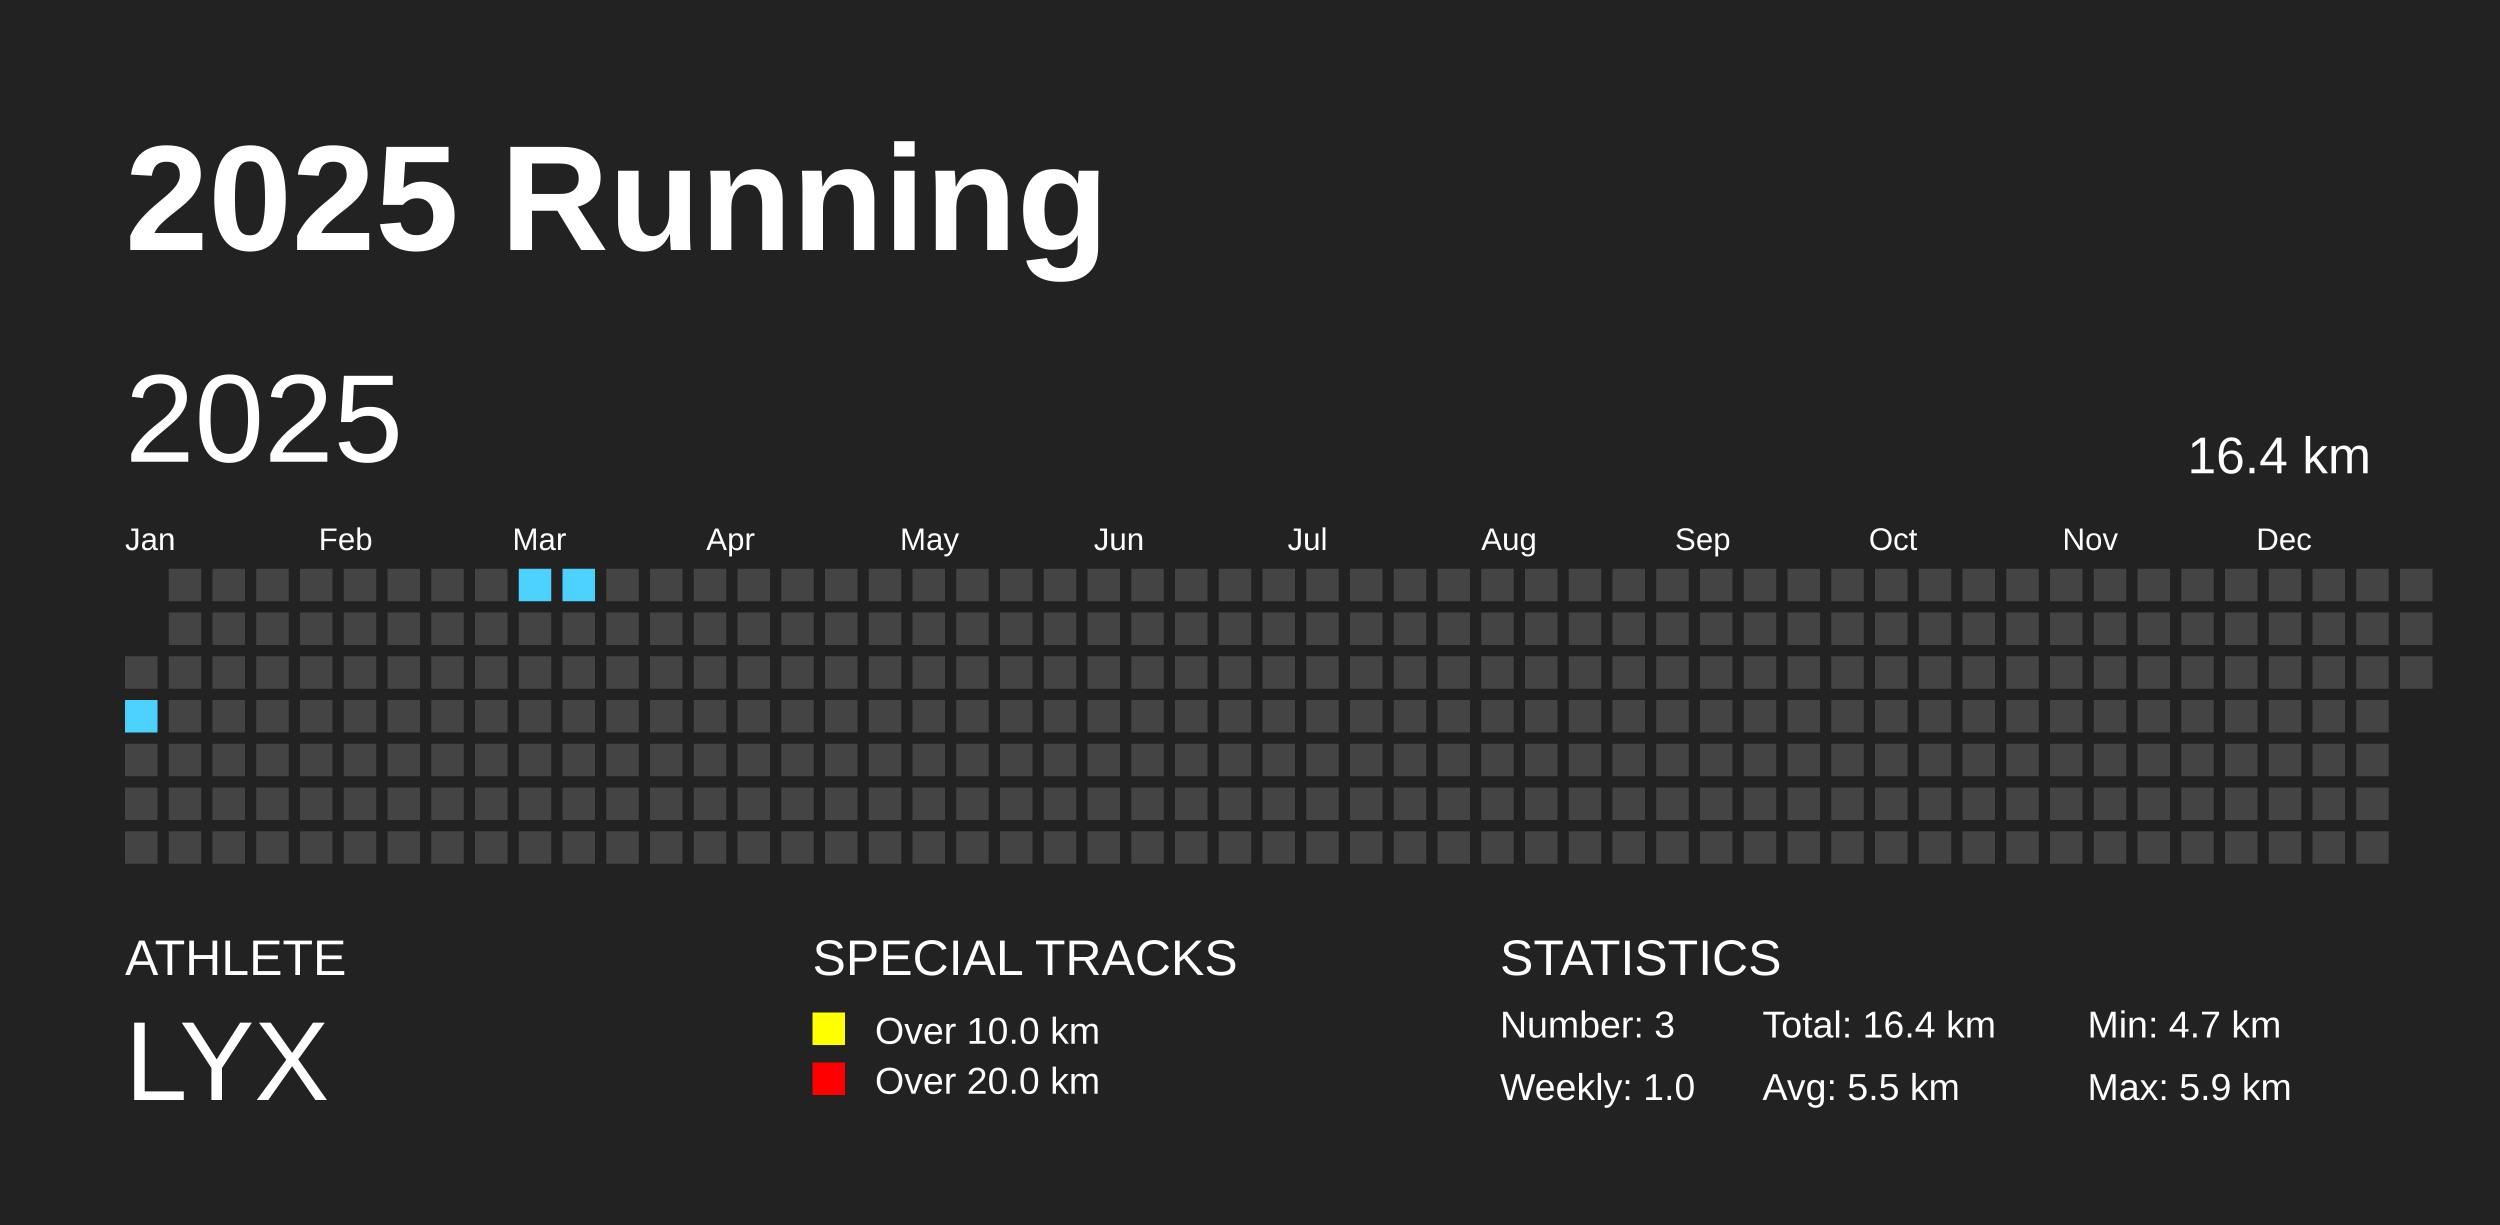
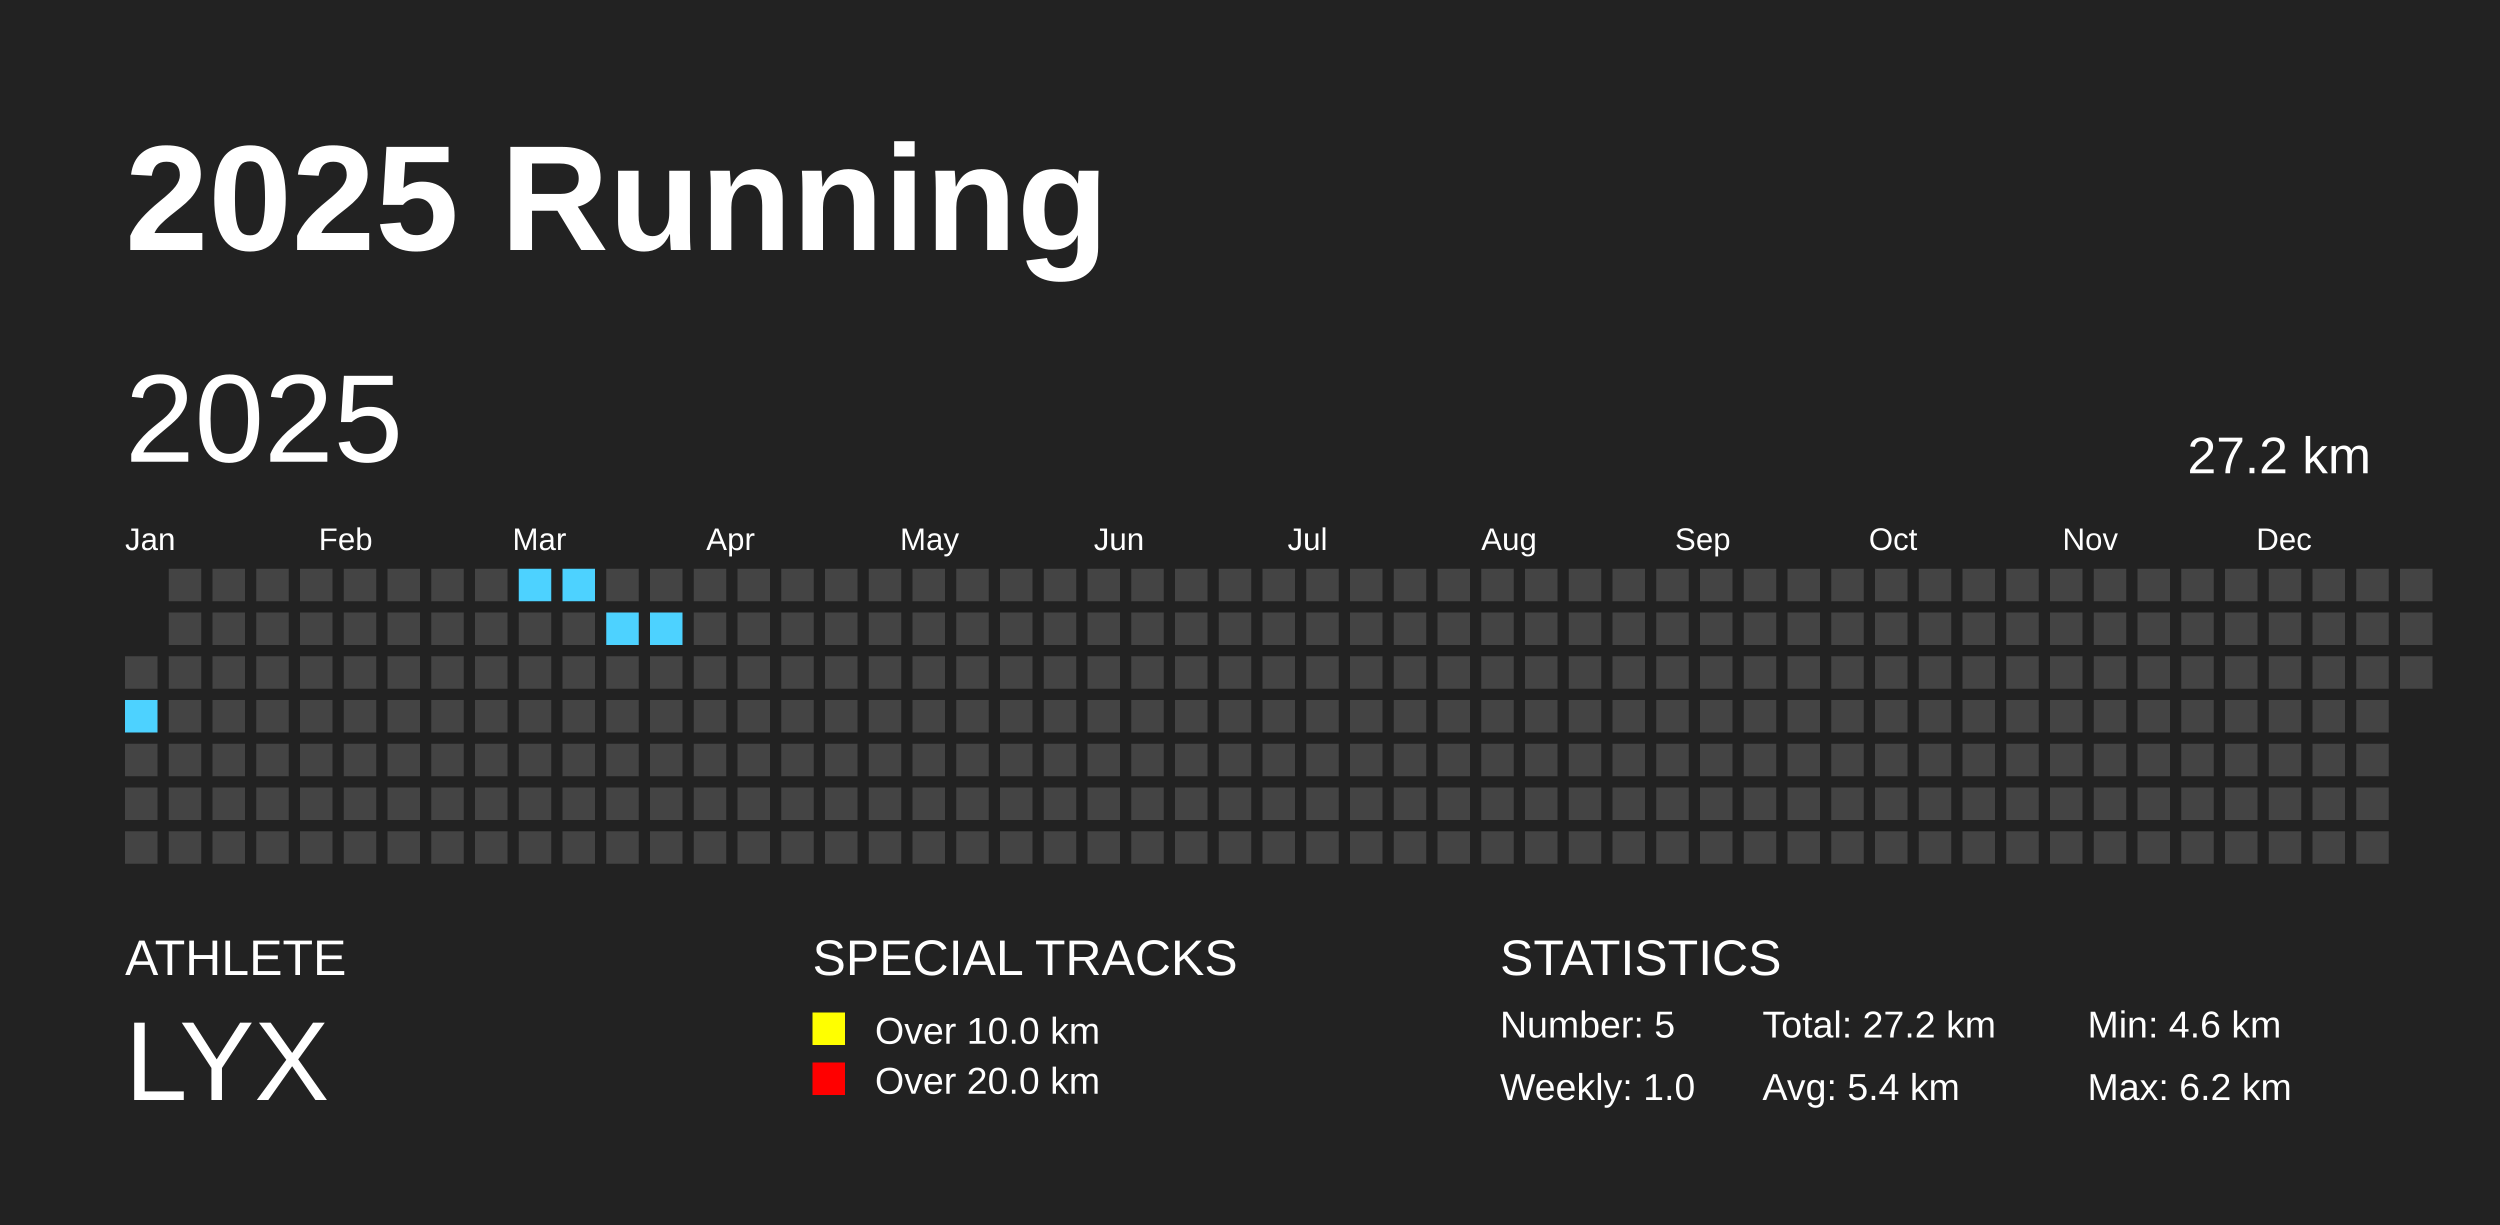
<svg xmlns="http://www.w3.org/2000/svg" baseProfile="full" height="98mm" version="1.1" viewBox="0,0,200,98" width="200mm">
  <defs />
  <rect fill="#222222" height="98" width="200" x="0" y="0" />
  <text fill="#FFFFFF" style="font-size:12px; font-family:Arial; font-weight:bold;" x="10" y="20">2025 Running</text>
  <text fill="#FFFFFF" style="font-size:4px; font-family:Arial" x="10" y="78">ATHLETE</text>
  <text fill="#FFFFFF" style="font-size:9px; font-family:Arial" x="10" y="88">LYX</text>
  <text fill="#FFFFFF" style="font-size:4px; font-family:Arial" x="65" y="78">SPECIAL TRACKS</text>
  <rect fill="yellow" height="2.6" width="2.6" x="65" y="81" />
  <text fill="#FFFFFF" style="font-size:3px; font-family:Arial" x="70" y="83.5">Over 10.0 km</text>
  <rect fill="red" height="2.6" width="2.6" x="65" y="85" />
  <text fill="#FFFFFF" style="font-size:3px; font-family:Arial" x="70" y="87.5">Over 20.0 km</text>
  <text fill="#FFFFFF" style="font-size:4px; font-family:Arial" x="120" y="78">STATISTICS</text>
-   <text fill="#FFFFFF" style="font-size:3px; font-family:Arial" x="120" y="83">Number: 3</text>
+   <text fill="#FFFFFF" style="font-size:3px; font-family:Arial" x="120" y="83">Number: 5</text>
  <text fill="#FFFFFF" style="font-size:3px; font-family:Arial" x="120" y="88">Weekly: 1.0</text>
-   <text fill="#FFFFFF" style="font-size:3px; font-family:Arial" x="141" y="83">Total: 16.4 km</text>
-   <text fill="#FFFFFF" style="font-size:3px; font-family:Arial" x="141" y="88">Avg: 5.5 km</text>
-   <text fill="#FFFFFF" style="font-size:3px; font-family:Arial" x="167" y="83">Min: 4.7 km</text>
-   <text fill="#FFFFFF" style="font-size:3px; font-family:Arial" x="167" y="88">Max: 5.9 km</text>
+   <text fill="#FFFFFF" style="font-size:3px; font-family:Arial" x="141" y="83">Total: 27.2 km</text>
+   <text fill="#FFFFFF" style="font-size:3px; font-family:Arial" x="141" y="88">Avg: 5.4 km</text>
+   <text fill="#FFFFFF" style="font-size:3px; font-family:Arial" x="167" y="83">Min: 4.6 km</text>
+   <text fill="#FFFFFF" style="font-size:3px; font-family:Arial" x="167" y="88">Max: 6.2 km</text>
  <text dominant-baseline="hanging" fill="#FFFFFF" style="font-size:10.0px; font-family:Arial;" x="10" y="30">2025</text>
-   <text dominant-baseline="hanging" fill="#FFFFFF" style="font-size:4.125px; font-family:Arial;" x="175" y="35">16.4 km</text>
+   <text dominant-baseline="hanging" fill="#FFFFFF" style="font-size:4.125px; font-family:Arial;" x="175" y="35">27.2 km</text>
  <text fill="#FFFFFF" style="font-size:2.5px; font-family:Arial" x="10.0" y="44">Jan</text>
  <text fill="#FFFFFF" style="font-size:2.5px; font-family:Arial" x="25.5" y="44">Feb</text>
  <text fill="#FFFFFF" style="font-size:2.5px; font-family:Arial" x="41.0" y="44">Mar</text>
  <text fill="#FFFFFF" style="font-size:2.5px; font-family:Arial" x="56.5" y="44">Apr</text>
  <text fill="#FFFFFF" style="font-size:2.5px; font-family:Arial" x="72.0" y="44">May</text>
  <text fill="#FFFFFF" style="font-size:2.5px; font-family:Arial" x="87.5" y="44">Jun</text>
  <text fill="#FFFFFF" style="font-size:2.5px; font-family:Arial" x="103.0" y="44">Jul</text>
  <text fill="#FFFFFF" style="font-size:2.5px; font-family:Arial" x="118.5" y="44">Aug</text>
  <text fill="#FFFFFF" style="font-size:2.5px; font-family:Arial" x="134.0" y="44">Sep</text>
  <text fill="#FFFFFF" style="font-size:2.5px; font-family:Arial" x="149.5" y="44">Oct</text>
  <text fill="#FFFFFF" style="font-size:2.5px; font-family:Arial" x="165.0" y="44">Nov</text>
  <text fill="#FFFFFF" style="font-size:2.5px; font-family:Arial" x="180.5" y="44">Dec</text>
  <rect fill="#444444" height="2.6" width="2.6" x="10.0" y="52.5" />
  <rect fill="#4DD2FF" height="2.6" width="2.6" x="10.0" y="56.0" />
  <rect fill="#444444" height="2.6" width="2.6" x="10.0" y="59.5" />
  <rect fill="#444444" height="2.6" width="2.6" x="10.0" y="63.0" />
  <rect fill="#444444" height="2.6" width="2.6" x="10.0" y="66.5" />
  <rect fill="#444444" height="2.6" width="2.6" x="13.5" y="45.5" />
  <rect fill="#444444" height="2.6" width="2.6" x="13.5" y="49.0" />
  <rect fill="#444444" height="2.6" width="2.6" x="13.5" y="52.5" />
  <rect fill="#444444" height="2.6" width="2.6" x="13.5" y="56.0" />
  <rect fill="#444444" height="2.6" width="2.6" x="13.5" y="59.5" />
  <rect fill="#444444" height="2.6" width="2.6" x="13.5" y="63.0" />
  <rect fill="#444444" height="2.6" width="2.6" x="13.5" y="66.5" />
  <rect fill="#444444" height="2.6" width="2.6" x="17.0" y="45.5" />
  <rect fill="#444444" height="2.6" width="2.6" x="17.0" y="49.0" />
  <rect fill="#444444" height="2.6" width="2.6" x="17.0" y="52.5" />
  <rect fill="#444444" height="2.6" width="2.6" x="17.0" y="56.0" />
  <rect fill="#444444" height="2.6" width="2.6" x="17.0" y="59.5" />
  <rect fill="#444444" height="2.6" width="2.6" x="17.0" y="63.0" />
  <rect fill="#444444" height="2.6" width="2.6" x="17.0" y="66.5" />
  <rect fill="#444444" height="2.6" width="2.6" x="20.5" y="45.5" />
  <rect fill="#444444" height="2.6" width="2.6" x="20.5" y="49.0" />
  <rect fill="#444444" height="2.6" width="2.6" x="20.5" y="52.5" />
  <rect fill="#444444" height="2.6" width="2.6" x="20.5" y="56.0" />
  <rect fill="#444444" height="2.6" width="2.6" x="20.5" y="59.5" />
  <rect fill="#444444" height="2.6" width="2.6" x="20.5" y="63.0" />
  <rect fill="#444444" height="2.6" width="2.6" x="20.5" y="66.5" />
  <rect fill="#444444" height="2.6" width="2.6" x="24.0" y="45.5" />
  <rect fill="#444444" height="2.6" width="2.6" x="24.0" y="49.0" />
  <rect fill="#444444" height="2.6" width="2.6" x="24.0" y="52.5" />
  <rect fill="#444444" height="2.6" width="2.6" x="24.0" y="56.0" />
  <rect fill="#444444" height="2.6" width="2.6" x="24.0" y="59.5" />
  <rect fill="#444444" height="2.6" width="2.6" x="24.0" y="63.0" />
  <rect fill="#444444" height="2.6" width="2.6" x="24.0" y="66.5" />
  <rect fill="#444444" height="2.6" width="2.6" x="27.5" y="45.5" />
  <rect fill="#444444" height="2.6" width="2.6" x="27.5" y="49.0" />
  <rect fill="#444444" height="2.6" width="2.6" x="27.5" y="52.5" />
  <rect fill="#444444" height="2.6" width="2.6" x="27.5" y="56.0" />
  <rect fill="#444444" height="2.6" width="2.6" x="27.5" y="59.5" />
  <rect fill="#444444" height="2.6" width="2.6" x="27.5" y="63.0" />
  <rect fill="#444444" height="2.6" width="2.6" x="27.5" y="66.5" />
  <rect fill="#444444" height="2.6" width="2.6" x="31.0" y="45.5" />
  <rect fill="#444444" height="2.6" width="2.6" x="31.0" y="49.0" />
  <rect fill="#444444" height="2.6" width="2.6" x="31.0" y="52.5" />
  <rect fill="#444444" height="2.6" width="2.6" x="31.0" y="56.0" />
  <rect fill="#444444" height="2.6" width="2.6" x="31.0" y="59.5" />
  <rect fill="#444444" height="2.6" width="2.6" x="31.0" y="63.0" />
  <rect fill="#444444" height="2.6" width="2.6" x="31.0" y="66.5" />
  <rect fill="#444444" height="2.6" width="2.6" x="34.5" y="45.5" />
  <rect fill="#444444" height="2.6" width="2.6" x="34.5" y="49.0" />
  <rect fill="#444444" height="2.6" width="2.6" x="34.5" y="52.5" />
  <rect fill="#444444" height="2.6" width="2.6" x="34.5" y="56.0" />
  <rect fill="#444444" height="2.6" width="2.6" x="34.5" y="59.5" />
  <rect fill="#444444" height="2.6" width="2.6" x="34.5" y="63.0" />
  <rect fill="#444444" height="2.6" width="2.6" x="34.5" y="66.5" />
  <rect fill="#444444" height="2.6" width="2.6" x="38.0" y="45.5" />
  <rect fill="#444444" height="2.6" width="2.6" x="38.0" y="49.0" />
  <rect fill="#444444" height="2.6" width="2.6" x="38.0" y="52.5" />
  <rect fill="#444444" height="2.6" width="2.6" x="38.0" y="56.0" />
  <rect fill="#444444" height="2.6" width="2.6" x="38.0" y="59.5" />
  <rect fill="#444444" height="2.6" width="2.6" x="38.0" y="63.0" />
  <rect fill="#444444" height="2.6" width="2.6" x="38.0" y="66.5" />
  <rect fill="#4DD2FF" height="2.6" width="2.6" x="41.5" y="45.5" />
  <rect fill="#444444" height="2.6" width="2.6" x="41.5" y="49.0" />
  <rect fill="#444444" height="2.6" width="2.6" x="41.5" y="52.5" />
  <rect fill="#444444" height="2.6" width="2.6" x="41.5" y="56.0" />
  <rect fill="#444444" height="2.6" width="2.6" x="41.5" y="59.5" />
  <rect fill="#444444" height="2.6" width="2.6" x="41.5" y="63.0" />
  <rect fill="#444444" height="2.6" width="2.6" x="41.5" y="66.5" />
  <rect fill="#4DD2FF" height="2.6" width="2.6" x="45.0" y="45.5" />
  <rect fill="#444444" height="2.6" width="2.6" x="45.0" y="49.0" />
  <rect fill="#444444" height="2.6" width="2.6" x="45.0" y="52.5" />
  <rect fill="#444444" height="2.6" width="2.6" x="45.0" y="56.0" />
  <rect fill="#444444" height="2.6" width="2.6" x="45.0" y="59.5" />
  <rect fill="#444444" height="2.6" width="2.6" x="45.0" y="63.0" />
  <rect fill="#444444" height="2.6" width="2.6" x="45.0" y="66.5" />
  <rect fill="#444444" height="2.6" width="2.6" x="48.5" y="45.5" />
-   <rect fill="#444444" height="2.6" width="2.6" x="48.5" y="49.0" />
+   <rect fill="#4DD2FF" height="2.6" width="2.6" x="48.5" y="49.0" />
  <rect fill="#444444" height="2.6" width="2.6" x="48.5" y="52.5" />
  <rect fill="#444444" height="2.6" width="2.6" x="48.5" y="56.0" />
  <rect fill="#444444" height="2.6" width="2.6" x="48.5" y="59.5" />
  <rect fill="#444444" height="2.6" width="2.6" x="48.5" y="63.0" />
  <rect fill="#444444" height="2.6" width="2.6" x="48.5" y="66.5" />
  <rect fill="#444444" height="2.6" width="2.6" x="52.0" y="45.5" />
-   <rect fill="#444444" height="2.6" width="2.6" x="52.0" y="49.0" />
+   <rect fill="#4DD2FF" height="2.6" width="2.6" x="52.0" y="49.0" />
  <rect fill="#444444" height="2.6" width="2.6" x="52.0" y="52.5" />
  <rect fill="#444444" height="2.6" width="2.6" x="52.0" y="56.0" />
  <rect fill="#444444" height="2.6" width="2.6" x="52.0" y="59.5" />
  <rect fill="#444444" height="2.6" width="2.6" x="52.0" y="63.0" />
  <rect fill="#444444" height="2.6" width="2.6" x="52.0" y="66.5" />
  <rect fill="#444444" height="2.6" width="2.6" x="55.5" y="45.5" />
  <rect fill="#444444" height="2.6" width="2.6" x="55.5" y="49.0" />
  <rect fill="#444444" height="2.6" width="2.6" x="55.5" y="52.5" />
  <rect fill="#444444" height="2.6" width="2.6" x="55.5" y="56.0" />
  <rect fill="#444444" height="2.6" width="2.6" x="55.5" y="59.5" />
  <rect fill="#444444" height="2.6" width="2.6" x="55.5" y="63.0" />
  <rect fill="#444444" height="2.6" width="2.6" x="55.5" y="66.5" />
  <rect fill="#444444" height="2.6" width="2.6" x="59.0" y="45.5" />
  <rect fill="#444444" height="2.6" width="2.6" x="59.0" y="49.0" />
  <rect fill="#444444" height="2.6" width="2.6" x="59.0" y="52.5" />
  <rect fill="#444444" height="2.6" width="2.6" x="59.0" y="56.0" />
  <rect fill="#444444" height="2.6" width="2.6" x="59.0" y="59.5" />
  <rect fill="#444444" height="2.6" width="2.6" x="59.0" y="63.0" />
  <rect fill="#444444" height="2.6" width="2.6" x="59.0" y="66.5" />
  <rect fill="#444444" height="2.6" width="2.6" x="62.5" y="45.5" />
  <rect fill="#444444" height="2.6" width="2.6" x="62.5" y="49.0" />
  <rect fill="#444444" height="2.6" width="2.6" x="62.5" y="52.5" />
  <rect fill="#444444" height="2.6" width="2.6" x="62.5" y="56.0" />
  <rect fill="#444444" height="2.6" width="2.6" x="62.5" y="59.5" />
  <rect fill="#444444" height="2.6" width="2.6" x="62.5" y="63.0" />
  <rect fill="#444444" height="2.6" width="2.6" x="62.5" y="66.5" />
  <rect fill="#444444" height="2.6" width="2.6" x="66.0" y="45.5" />
  <rect fill="#444444" height="2.6" width="2.6" x="66.0" y="49.0" />
  <rect fill="#444444" height="2.6" width="2.6" x="66.0" y="52.5" />
  <rect fill="#444444" height="2.6" width="2.6" x="66.0" y="56.0" />
  <rect fill="#444444" height="2.6" width="2.6" x="66.0" y="59.5" />
  <rect fill="#444444" height="2.6" width="2.6" x="66.0" y="63.0" />
  <rect fill="#444444" height="2.6" width="2.6" x="66.0" y="66.5" />
  <rect fill="#444444" height="2.6" width="2.6" x="69.5" y="45.5" />
  <rect fill="#444444" height="2.6" width="2.6" x="69.5" y="49.0" />
  <rect fill="#444444" height="2.6" width="2.6" x="69.5" y="52.5" />
  <rect fill="#444444" height="2.6" width="2.6" x="69.5" y="56.0" />
  <rect fill="#444444" height="2.6" width="2.6" x="69.5" y="59.5" />
  <rect fill="#444444" height="2.6" width="2.6" x="69.5" y="63.0" />
  <rect fill="#444444" height="2.6" width="2.6" x="69.5" y="66.5" />
  <rect fill="#444444" height="2.6" width="2.6" x="73.0" y="45.5" />
  <rect fill="#444444" height="2.6" width="2.6" x="73.0" y="49.0" />
  <rect fill="#444444" height="2.6" width="2.6" x="73.0" y="52.5" />
  <rect fill="#444444" height="2.6" width="2.6" x="73.0" y="56.0" />
  <rect fill="#444444" height="2.6" width="2.6" x="73.0" y="59.5" />
  <rect fill="#444444" height="2.6" width="2.6" x="73.0" y="63.0" />
  <rect fill="#444444" height="2.6" width="2.6" x="73.0" y="66.5" />
  <rect fill="#444444" height="2.6" width="2.6" x="76.5" y="45.5" />
  <rect fill="#444444" height="2.6" width="2.6" x="76.5" y="49.0" />
  <rect fill="#444444" height="2.6" width="2.6" x="76.5" y="52.5" />
  <rect fill="#444444" height="2.6" width="2.6" x="76.5" y="56.0" />
  <rect fill="#444444" height="2.6" width="2.6" x="76.5" y="59.5" />
  <rect fill="#444444" height="2.6" width="2.6" x="76.5" y="63.0" />
  <rect fill="#444444" height="2.6" width="2.6" x="76.5" y="66.5" />
  <rect fill="#444444" height="2.6" width="2.6" x="80.0" y="45.5" />
  <rect fill="#444444" height="2.6" width="2.6" x="80.0" y="49.0" />
  <rect fill="#444444" height="2.6" width="2.6" x="80.0" y="52.5" />
  <rect fill="#444444" height="2.6" width="2.6" x="80.0" y="56.0" />
  <rect fill="#444444" height="2.6" width="2.6" x="80.0" y="59.5" />
  <rect fill="#444444" height="2.6" width="2.6" x="80.0" y="63.0" />
  <rect fill="#444444" height="2.6" width="2.6" x="80.0" y="66.5" />
  <rect fill="#444444" height="2.6" width="2.6" x="83.5" y="45.5" />
  <rect fill="#444444" height="2.6" width="2.6" x="83.5" y="49.0" />
  <rect fill="#444444" height="2.6" width="2.6" x="83.5" y="52.5" />
  <rect fill="#444444" height="2.6" width="2.6" x="83.5" y="56.0" />
  <rect fill="#444444" height="2.6" width="2.6" x="83.5" y="59.5" />
  <rect fill="#444444" height="2.6" width="2.6" x="83.5" y="63.0" />
  <rect fill="#444444" height="2.6" width="2.6" x="83.5" y="66.5" />
  <rect fill="#444444" height="2.6" width="2.6" x="87.0" y="45.5" />
  <rect fill="#444444" height="2.6" width="2.6" x="87.0" y="49.0" />
  <rect fill="#444444" height="2.6" width="2.6" x="87.0" y="52.5" />
  <rect fill="#444444" height="2.6" width="2.6" x="87.0" y="56.0" />
  <rect fill="#444444" height="2.6" width="2.6" x="87.0" y="59.5" />
  <rect fill="#444444" height="2.6" width="2.6" x="87.0" y="63.0" />
  <rect fill="#444444" height="2.6" width="2.6" x="87.0" y="66.5" />
  <rect fill="#444444" height="2.6" width="2.6" x="90.5" y="45.5" />
  <rect fill="#444444" height="2.6" width="2.6" x="90.5" y="49.0" />
  <rect fill="#444444" height="2.6" width="2.6" x="90.5" y="52.5" />
  <rect fill="#444444" height="2.6" width="2.6" x="90.5" y="56.0" />
  <rect fill="#444444" height="2.6" width="2.6" x="90.5" y="59.5" />
  <rect fill="#444444" height="2.6" width="2.6" x="90.5" y="63.0" />
  <rect fill="#444444" height="2.6" width="2.6" x="90.5" y="66.5" />
  <rect fill="#444444" height="2.6" width="2.6" x="94.0" y="45.5" />
  <rect fill="#444444" height="2.6" width="2.6" x="94.0" y="49.0" />
  <rect fill="#444444" height="2.6" width="2.6" x="94.0" y="52.5" />
  <rect fill="#444444" height="2.6" width="2.6" x="94.0" y="56.0" />
  <rect fill="#444444" height="2.6" width="2.6" x="94.0" y="59.5" />
  <rect fill="#444444" height="2.6" width="2.6" x="94.0" y="63.0" />
  <rect fill="#444444" height="2.6" width="2.6" x="94.0" y="66.5" />
  <rect fill="#444444" height="2.6" width="2.6" x="97.5" y="45.5" />
  <rect fill="#444444" height="2.6" width="2.6" x="97.5" y="49.0" />
  <rect fill="#444444" height="2.6" width="2.6" x="97.5" y="52.5" />
  <rect fill="#444444" height="2.6" width="2.6" x="97.5" y="56.0" />
  <rect fill="#444444" height="2.6" width="2.6" x="97.5" y="59.5" />
  <rect fill="#444444" height="2.6" width="2.6" x="97.5" y="63.0" />
  <rect fill="#444444" height="2.6" width="2.6" x="97.5" y="66.5" />
  <rect fill="#444444" height="2.6" width="2.6" x="101.0" y="45.5" />
  <rect fill="#444444" height="2.6" width="2.6" x="101.0" y="49.0" />
  <rect fill="#444444" height="2.6" width="2.6" x="101.0" y="52.5" />
  <rect fill="#444444" height="2.6" width="2.6" x="101.0" y="56.0" />
  <rect fill="#444444" height="2.6" width="2.6" x="101.0" y="59.5" />
  <rect fill="#444444" height="2.6" width="2.6" x="101.0" y="63.0" />
  <rect fill="#444444" height="2.6" width="2.6" x="101.0" y="66.5" />
  <rect fill="#444444" height="2.6" width="2.6" x="104.5" y="45.5" />
  <rect fill="#444444" height="2.6" width="2.6" x="104.5" y="49.0" />
  <rect fill="#444444" height="2.6" width="2.6" x="104.5" y="52.5" />
  <rect fill="#444444" height="2.6" width="2.6" x="104.5" y="56.0" />
  <rect fill="#444444" height="2.6" width="2.6" x="104.5" y="59.5" />
  <rect fill="#444444" height="2.6" width="2.6" x="104.5" y="63.0" />
  <rect fill="#444444" height="2.6" width="2.6" x="104.5" y="66.5" />
  <rect fill="#444444" height="2.6" width="2.6" x="108.0" y="45.5" />
  <rect fill="#444444" height="2.6" width="2.6" x="108.0" y="49.0" />
  <rect fill="#444444" height="2.6" width="2.6" x="108.0" y="52.5" />
  <rect fill="#444444" height="2.6" width="2.6" x="108.0" y="56.0" />
  <rect fill="#444444" height="2.6" width="2.6" x="108.0" y="59.5" />
  <rect fill="#444444" height="2.6" width="2.6" x="108.0" y="63.0" />
  <rect fill="#444444" height="2.6" width="2.6" x="108.0" y="66.5" />
  <rect fill="#444444" height="2.6" width="2.6" x="111.5" y="45.5" />
  <rect fill="#444444" height="2.6" width="2.6" x="111.5" y="49.0" />
  <rect fill="#444444" height="2.6" width="2.6" x="111.5" y="52.5" />
  <rect fill="#444444" height="2.6" width="2.6" x="111.5" y="56.0" />
  <rect fill="#444444" height="2.6" width="2.6" x="111.5" y="59.5" />
  <rect fill="#444444" height="2.6" width="2.6" x="111.5" y="63.0" />
  <rect fill="#444444" height="2.6" width="2.6" x="111.5" y="66.5" />
  <rect fill="#444444" height="2.6" width="2.6" x="115.0" y="45.5" />
  <rect fill="#444444" height="2.6" width="2.6" x="115.0" y="49.0" />
  <rect fill="#444444" height="2.6" width="2.6" x="115.0" y="52.5" />
  <rect fill="#444444" height="2.6" width="2.6" x="115.0" y="56.0" />
  <rect fill="#444444" height="2.6" width="2.6" x="115.0" y="59.5" />
  <rect fill="#444444" height="2.6" width="2.6" x="115.0" y="63.0" />
  <rect fill="#444444" height="2.6" width="2.6" x="115.0" y="66.5" />
  <rect fill="#444444" height="2.6" width="2.6" x="118.5" y="45.5" />
  <rect fill="#444444" height="2.6" width="2.6" x="118.5" y="49.0" />
  <rect fill="#444444" height="2.6" width="2.6" x="118.5" y="52.5" />
  <rect fill="#444444" height="2.6" width="2.6" x="118.5" y="56.0" />
  <rect fill="#444444" height="2.6" width="2.6" x="118.5" y="59.5" />
  <rect fill="#444444" height="2.6" width="2.6" x="118.5" y="63.0" />
  <rect fill="#444444" height="2.6" width="2.6" x="118.5" y="66.5" />
  <rect fill="#444444" height="2.6" width="2.6" x="122.0" y="45.5" />
  <rect fill="#444444" height="2.6" width="2.6" x="122.0" y="49.0" />
  <rect fill="#444444" height="2.6" width="2.6" x="122.0" y="52.5" />
  <rect fill="#444444" height="2.6" width="2.6" x="122.0" y="56.0" />
  <rect fill="#444444" height="2.6" width="2.6" x="122.0" y="59.5" />
  <rect fill="#444444" height="2.6" width="2.6" x="122.0" y="63.0" />
  <rect fill="#444444" height="2.6" width="2.6" x="122.0" y="66.5" />
  <rect fill="#444444" height="2.6" width="2.6" x="125.5" y="45.5" />
  <rect fill="#444444" height="2.6" width="2.6" x="125.5" y="49.0" />
  <rect fill="#444444" height="2.6" width="2.6" x="125.5" y="52.5" />
  <rect fill="#444444" height="2.6" width="2.6" x="125.5" y="56.0" />
  <rect fill="#444444" height="2.6" width="2.6" x="125.5" y="59.5" />
  <rect fill="#444444" height="2.6" width="2.6" x="125.5" y="63.0" />
  <rect fill="#444444" height="2.6" width="2.6" x="125.5" y="66.5" />
  <rect fill="#444444" height="2.6" width="2.6" x="129.0" y="45.5" />
  <rect fill="#444444" height="2.6" width="2.6" x="129.0" y="49.0" />
  <rect fill="#444444" height="2.6" width="2.6" x="129.0" y="52.5" />
  <rect fill="#444444" height="2.6" width="2.6" x="129.0" y="56.0" />
  <rect fill="#444444" height="2.6" width="2.6" x="129.0" y="59.5" />
  <rect fill="#444444" height="2.6" width="2.6" x="129.0" y="63.0" />
  <rect fill="#444444" height="2.6" width="2.6" x="129.0" y="66.5" />
  <rect fill="#444444" height="2.6" width="2.6" x="132.5" y="45.5" />
  <rect fill="#444444" height="2.6" width="2.6" x="132.5" y="49.0" />
  <rect fill="#444444" height="2.6" width="2.6" x="132.5" y="52.5" />
  <rect fill="#444444" height="2.6" width="2.6" x="132.5" y="56.0" />
  <rect fill="#444444" height="2.6" width="2.6" x="132.5" y="59.5" />
  <rect fill="#444444" height="2.6" width="2.6" x="132.5" y="63.0" />
  <rect fill="#444444" height="2.6" width="2.6" x="132.5" y="66.5" />
  <rect fill="#444444" height="2.6" width="2.6" x="136.0" y="45.5" />
  <rect fill="#444444" height="2.6" width="2.6" x="136.0" y="49.0" />
  <rect fill="#444444" height="2.6" width="2.6" x="136.0" y="52.5" />
  <rect fill="#444444" height="2.6" width="2.6" x="136.0" y="56.0" />
  <rect fill="#444444" height="2.6" width="2.6" x="136.0" y="59.5" />
  <rect fill="#444444" height="2.6" width="2.6" x="136.0" y="63.0" />
  <rect fill="#444444" height="2.6" width="2.6" x="136.0" y="66.5" />
  <rect fill="#444444" height="2.6" width="2.6" x="139.5" y="45.5" />
  <rect fill="#444444" height="2.6" width="2.6" x="139.5" y="49.0" />
  <rect fill="#444444" height="2.6" width="2.6" x="139.5" y="52.5" />
  <rect fill="#444444" height="2.6" width="2.6" x="139.5" y="56.0" />
  <rect fill="#444444" height="2.6" width="2.6" x="139.5" y="59.5" />
  <rect fill="#444444" height="2.6" width="2.6" x="139.5" y="63.0" />
  <rect fill="#444444" height="2.6" width="2.6" x="139.5" y="66.5" />
  <rect fill="#444444" height="2.6" width="2.6" x="143.0" y="45.5" />
  <rect fill="#444444" height="2.6" width="2.6" x="143.0" y="49.0" />
  <rect fill="#444444" height="2.6" width="2.6" x="143.0" y="52.5" />
  <rect fill="#444444" height="2.6" width="2.6" x="143.0" y="56.0" />
  <rect fill="#444444" height="2.6" width="2.6" x="143.0" y="59.5" />
  <rect fill="#444444" height="2.6" width="2.6" x="143.0" y="63.0" />
  <rect fill="#444444" height="2.6" width="2.6" x="143.0" y="66.5" />
  <rect fill="#444444" height="2.6" width="2.6" x="146.5" y="45.5" />
  <rect fill="#444444" height="2.6" width="2.6" x="146.5" y="49.0" />
  <rect fill="#444444" height="2.6" width="2.6" x="146.5" y="52.5" />
  <rect fill="#444444" height="2.6" width="2.6" x="146.5" y="56.0" />
  <rect fill="#444444" height="2.6" width="2.6" x="146.5" y="59.5" />
  <rect fill="#444444" height="2.6" width="2.6" x="146.5" y="63.0" />
  <rect fill="#444444" height="2.6" width="2.6" x="146.5" y="66.5" />
  <rect fill="#444444" height="2.6" width="2.6" x="150.0" y="45.5" />
  <rect fill="#444444" height="2.6" width="2.6" x="150.0" y="49.0" />
  <rect fill="#444444" height="2.6" width="2.6" x="150.0" y="52.5" />
  <rect fill="#444444" height="2.6" width="2.6" x="150.0" y="56.0" />
  <rect fill="#444444" height="2.6" width="2.6" x="150.0" y="59.5" />
  <rect fill="#444444" height="2.6" width="2.6" x="150.0" y="63.0" />
  <rect fill="#444444" height="2.6" width="2.6" x="150.0" y="66.5" />
  <rect fill="#444444" height="2.6" width="2.6" x="153.5" y="45.5" />
  <rect fill="#444444" height="2.6" width="2.6" x="153.5" y="49.0" />
  <rect fill="#444444" height="2.6" width="2.6" x="153.5" y="52.5" />
  <rect fill="#444444" height="2.6" width="2.6" x="153.5" y="56.0" />
  <rect fill="#444444" height="2.6" width="2.6" x="153.5" y="59.5" />
  <rect fill="#444444" height="2.6" width="2.6" x="153.5" y="63.0" />
  <rect fill="#444444" height="2.6" width="2.6" x="153.5" y="66.5" />
  <rect fill="#444444" height="2.6" width="2.6" x="157.0" y="45.5" />
  <rect fill="#444444" height="2.6" width="2.6" x="157.0" y="49.0" />
  <rect fill="#444444" height="2.6" width="2.6" x="157.0" y="52.5" />
  <rect fill="#444444" height="2.6" width="2.6" x="157.0" y="56.0" />
  <rect fill="#444444" height="2.6" width="2.6" x="157.0" y="59.5" />
  <rect fill="#444444" height="2.6" width="2.6" x="157.0" y="63.0" />
  <rect fill="#444444" height="2.6" width="2.6" x="157.0" y="66.5" />
  <rect fill="#444444" height="2.6" width="2.6" x="160.5" y="45.5" />
  <rect fill="#444444" height="2.6" width="2.6" x="160.5" y="49.0" />
  <rect fill="#444444" height="2.6" width="2.6" x="160.5" y="52.5" />
  <rect fill="#444444" height="2.6" width="2.6" x="160.5" y="56.0" />
  <rect fill="#444444" height="2.6" width="2.6" x="160.5" y="59.5" />
  <rect fill="#444444" height="2.6" width="2.6" x="160.5" y="63.0" />
  <rect fill="#444444" height="2.6" width="2.6" x="160.5" y="66.5" />
  <rect fill="#444444" height="2.6" width="2.6" x="164.0" y="45.5" />
  <rect fill="#444444" height="2.6" width="2.6" x="164.0" y="49.0" />
  <rect fill="#444444" height="2.6" width="2.6" x="164.0" y="52.5" />
  <rect fill="#444444" height="2.6" width="2.6" x="164.0" y="56.0" />
  <rect fill="#444444" height="2.6" width="2.6" x="164.0" y="59.5" />
  <rect fill="#444444" height="2.6" width="2.6" x="164.0" y="63.0" />
  <rect fill="#444444" height="2.6" width="2.6" x="164.0" y="66.5" />
  <rect fill="#444444" height="2.6" width="2.6" x="167.5" y="45.5" />
  <rect fill="#444444" height="2.6" width="2.6" x="167.5" y="49.0" />
  <rect fill="#444444" height="2.6" width="2.6" x="167.5" y="52.5" />
  <rect fill="#444444" height="2.6" width="2.6" x="167.5" y="56.0" />
  <rect fill="#444444" height="2.6" width="2.6" x="167.5" y="59.5" />
  <rect fill="#444444" height="2.6" width="2.6" x="167.5" y="63.0" />
  <rect fill="#444444" height="2.6" width="2.6" x="167.5" y="66.5" />
  <rect fill="#444444" height="2.6" width="2.6" x="171.0" y="45.5" />
  <rect fill="#444444" height="2.6" width="2.6" x="171.0" y="49.0" />
  <rect fill="#444444" height="2.6" width="2.6" x="171.0" y="52.5" />
  <rect fill="#444444" height="2.6" width="2.6" x="171.0" y="56.0" />
  <rect fill="#444444" height="2.6" width="2.6" x="171.0" y="59.5" />
  <rect fill="#444444" height="2.6" width="2.6" x="171.0" y="63.0" />
  <rect fill="#444444" height="2.6" width="2.6" x="171.0" y="66.5" />
  <rect fill="#444444" height="2.6" width="2.6" x="174.5" y="45.5" />
  <rect fill="#444444" height="2.6" width="2.6" x="174.5" y="49.0" />
  <rect fill="#444444" height="2.6" width="2.6" x="174.5" y="52.5" />
  <rect fill="#444444" height="2.6" width="2.6" x="174.5" y="56.0" />
  <rect fill="#444444" height="2.6" width="2.6" x="174.5" y="59.5" />
  <rect fill="#444444" height="2.6" width="2.6" x="174.5" y="63.0" />
  <rect fill="#444444" height="2.6" width="2.6" x="174.5" y="66.5" />
  <rect fill="#444444" height="2.6" width="2.6" x="178.0" y="45.5" />
  <rect fill="#444444" height="2.6" width="2.6" x="178.0" y="49.0" />
  <rect fill="#444444" height="2.6" width="2.6" x="178.0" y="52.5" />
  <rect fill="#444444" height="2.6" width="2.6" x="178.0" y="56.0" />
  <rect fill="#444444" height="2.6" width="2.6" x="178.0" y="59.5" />
  <rect fill="#444444" height="2.6" width="2.6" x="178.0" y="63.0" />
  <rect fill="#444444" height="2.6" width="2.6" x="178.0" y="66.5" />
  <rect fill="#444444" height="2.6" width="2.6" x="181.5" y="45.5" />
  <rect fill="#444444" height="2.6" width="2.6" x="181.5" y="49.0" />
  <rect fill="#444444" height="2.6" width="2.6" x="181.5" y="52.5" />
  <rect fill="#444444" height="2.6" width="2.6" x="181.5" y="56.0" />
  <rect fill="#444444" height="2.6" width="2.6" x="181.5" y="59.5" />
  <rect fill="#444444" height="2.6" width="2.6" x="181.5" y="63.0" />
  <rect fill="#444444" height="2.6" width="2.6" x="181.5" y="66.5" />
  <rect fill="#444444" height="2.6" width="2.6" x="185.0" y="45.5" />
  <rect fill="#444444" height="2.6" width="2.6" x="185.0" y="49.0" />
  <rect fill="#444444" height="2.6" width="2.6" x="185.0" y="52.5" />
  <rect fill="#444444" height="2.6" width="2.6" x="185.0" y="56.0" />
  <rect fill="#444444" height="2.6" width="2.6" x="185.0" y="59.5" />
  <rect fill="#444444" height="2.6" width="2.6" x="185.0" y="63.0" />
  <rect fill="#444444" height="2.6" width="2.6" x="185.0" y="66.5" />
  <rect fill="#444444" height="2.6" width="2.6" x="188.5" y="45.5" />
  <rect fill="#444444" height="2.6" width="2.6" x="188.5" y="49.0" />
  <rect fill="#444444" height="2.6" width="2.6" x="188.5" y="52.5" />
  <rect fill="#444444" height="2.6" width="2.6" x="188.5" y="56.0" />
  <rect fill="#444444" height="2.6" width="2.6" x="188.5" y="59.5" />
  <rect fill="#444444" height="2.6" width="2.6" x="188.5" y="63.0" />
  <rect fill="#444444" height="2.6" width="2.6" x="188.5" y="66.5" />
  <rect fill="#444444" height="2.6" width="2.6" x="192.0" y="45.5" />
  <rect fill="#444444" height="2.6" width="2.6" x="192.0" y="49.0" />
  <rect fill="#444444" height="2.6" width="2.6" x="192.0" y="52.5" />
</svg>
